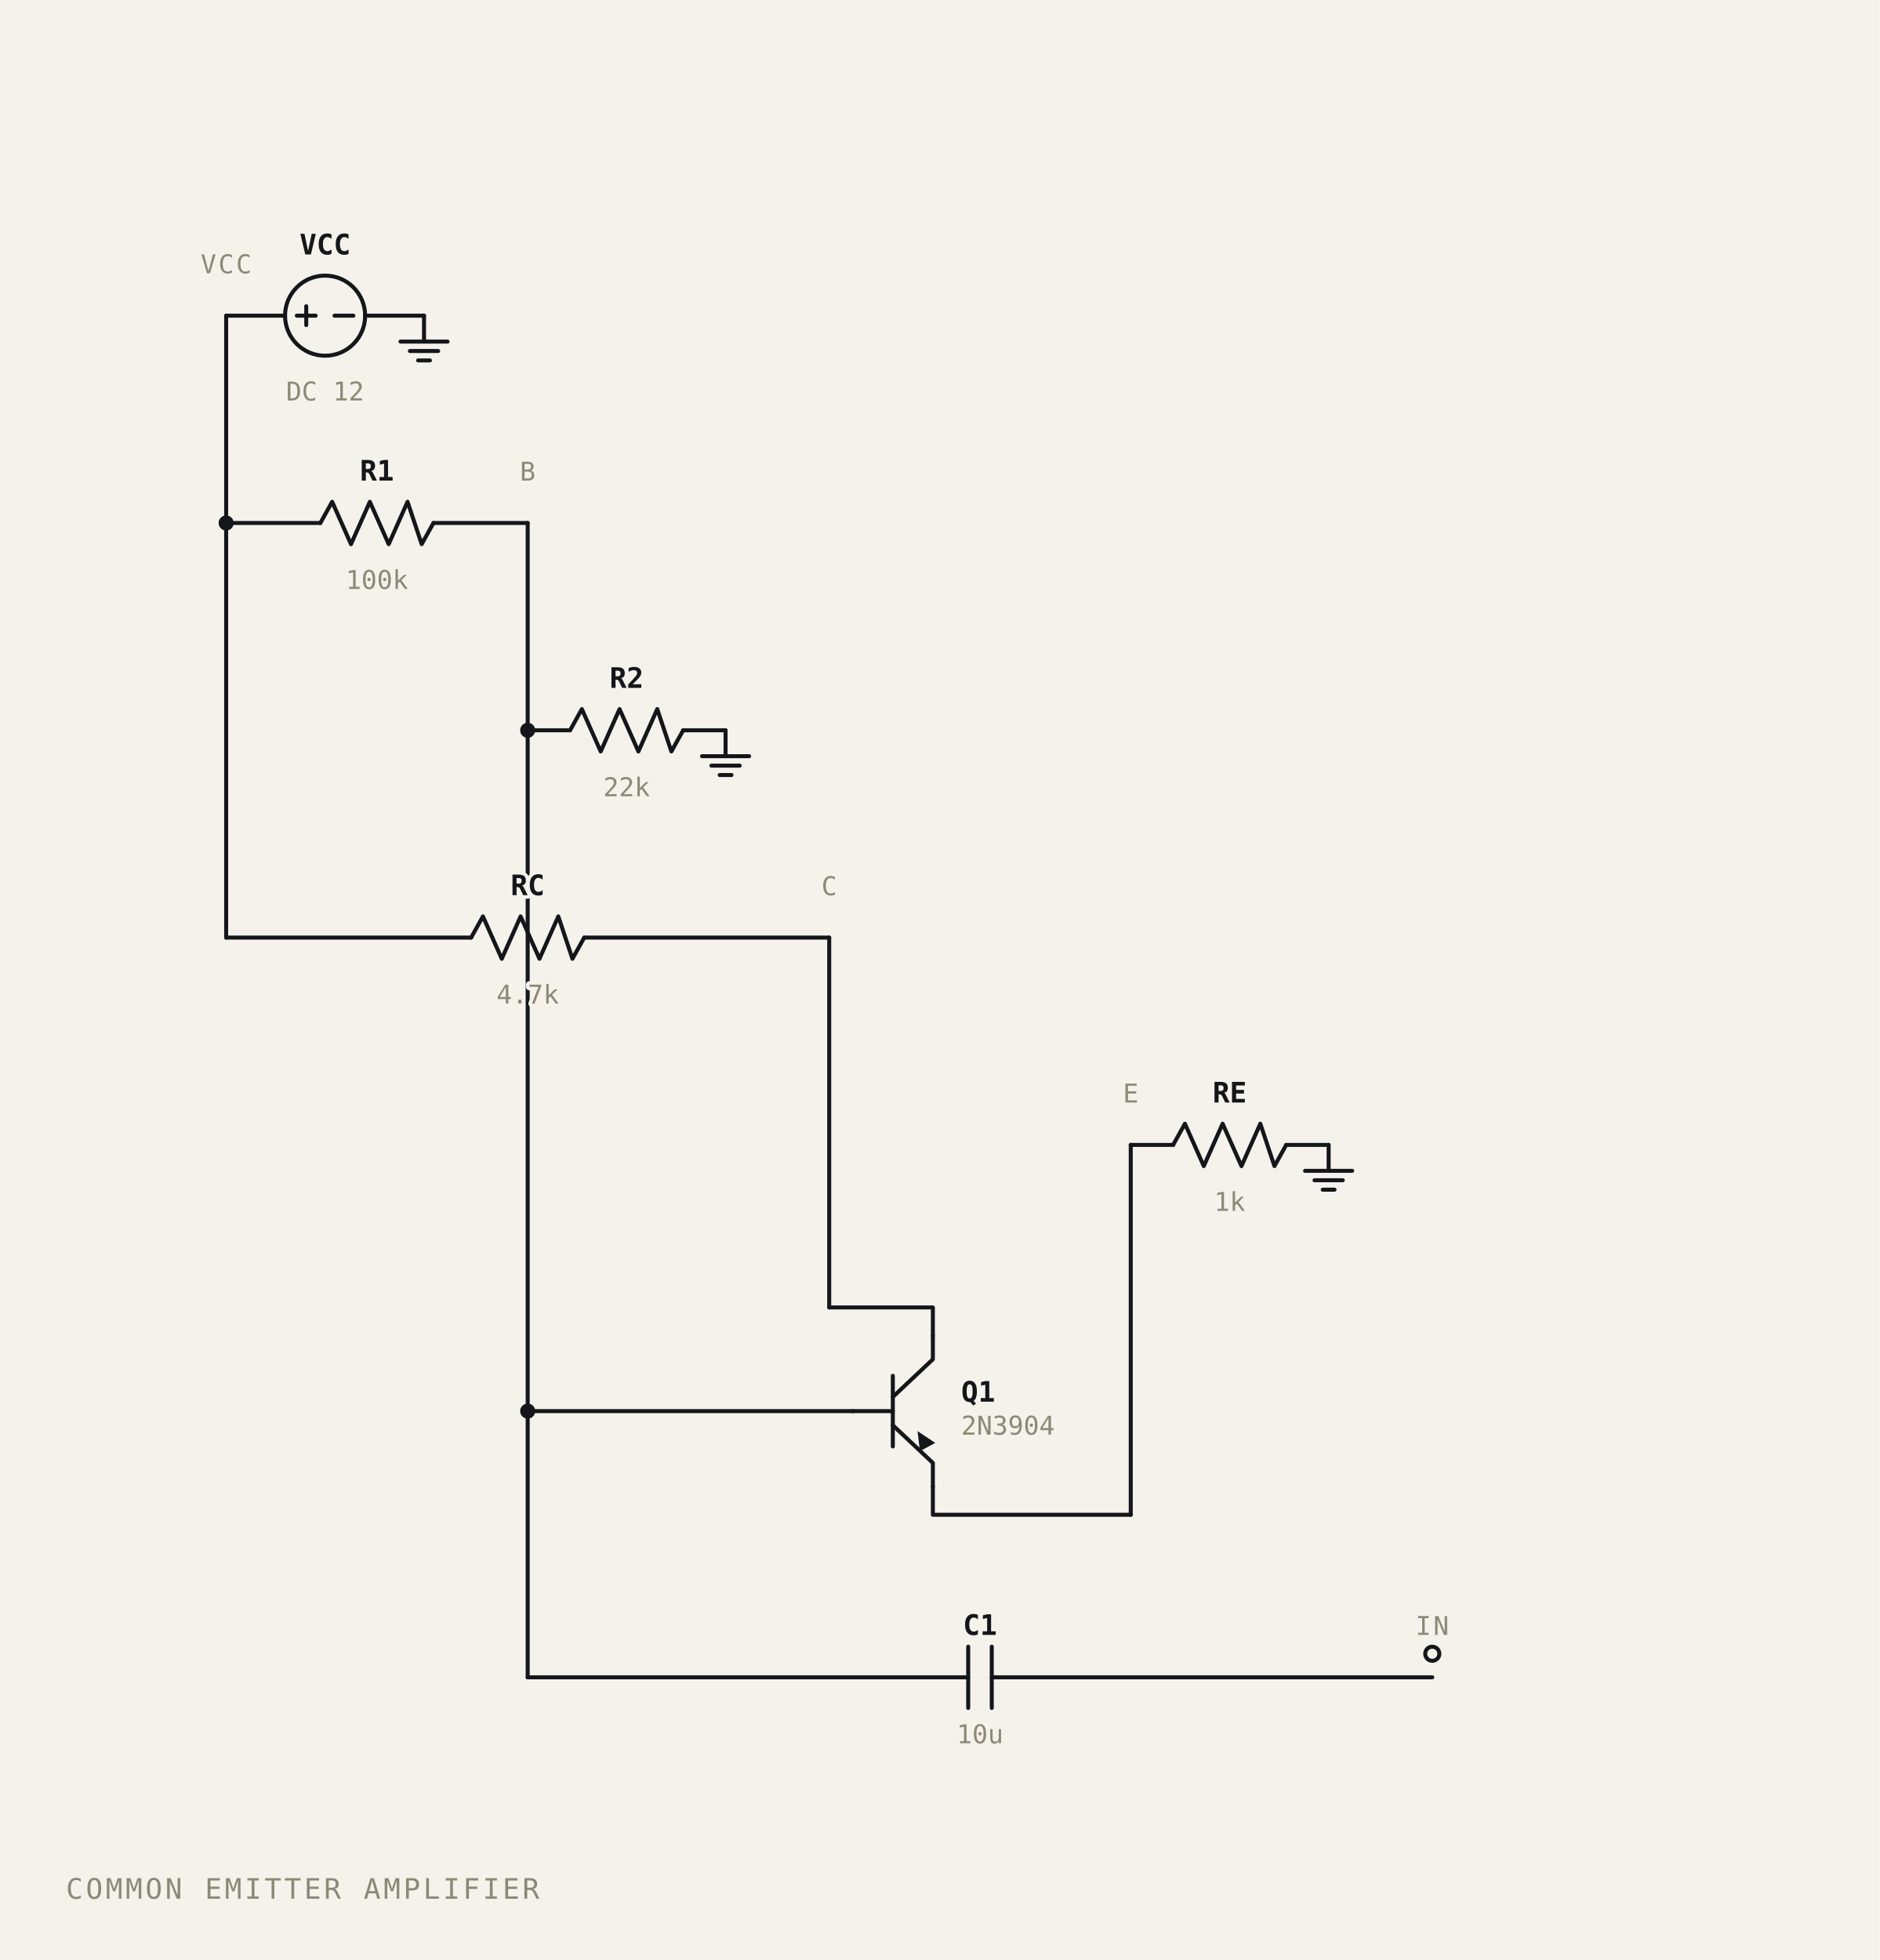
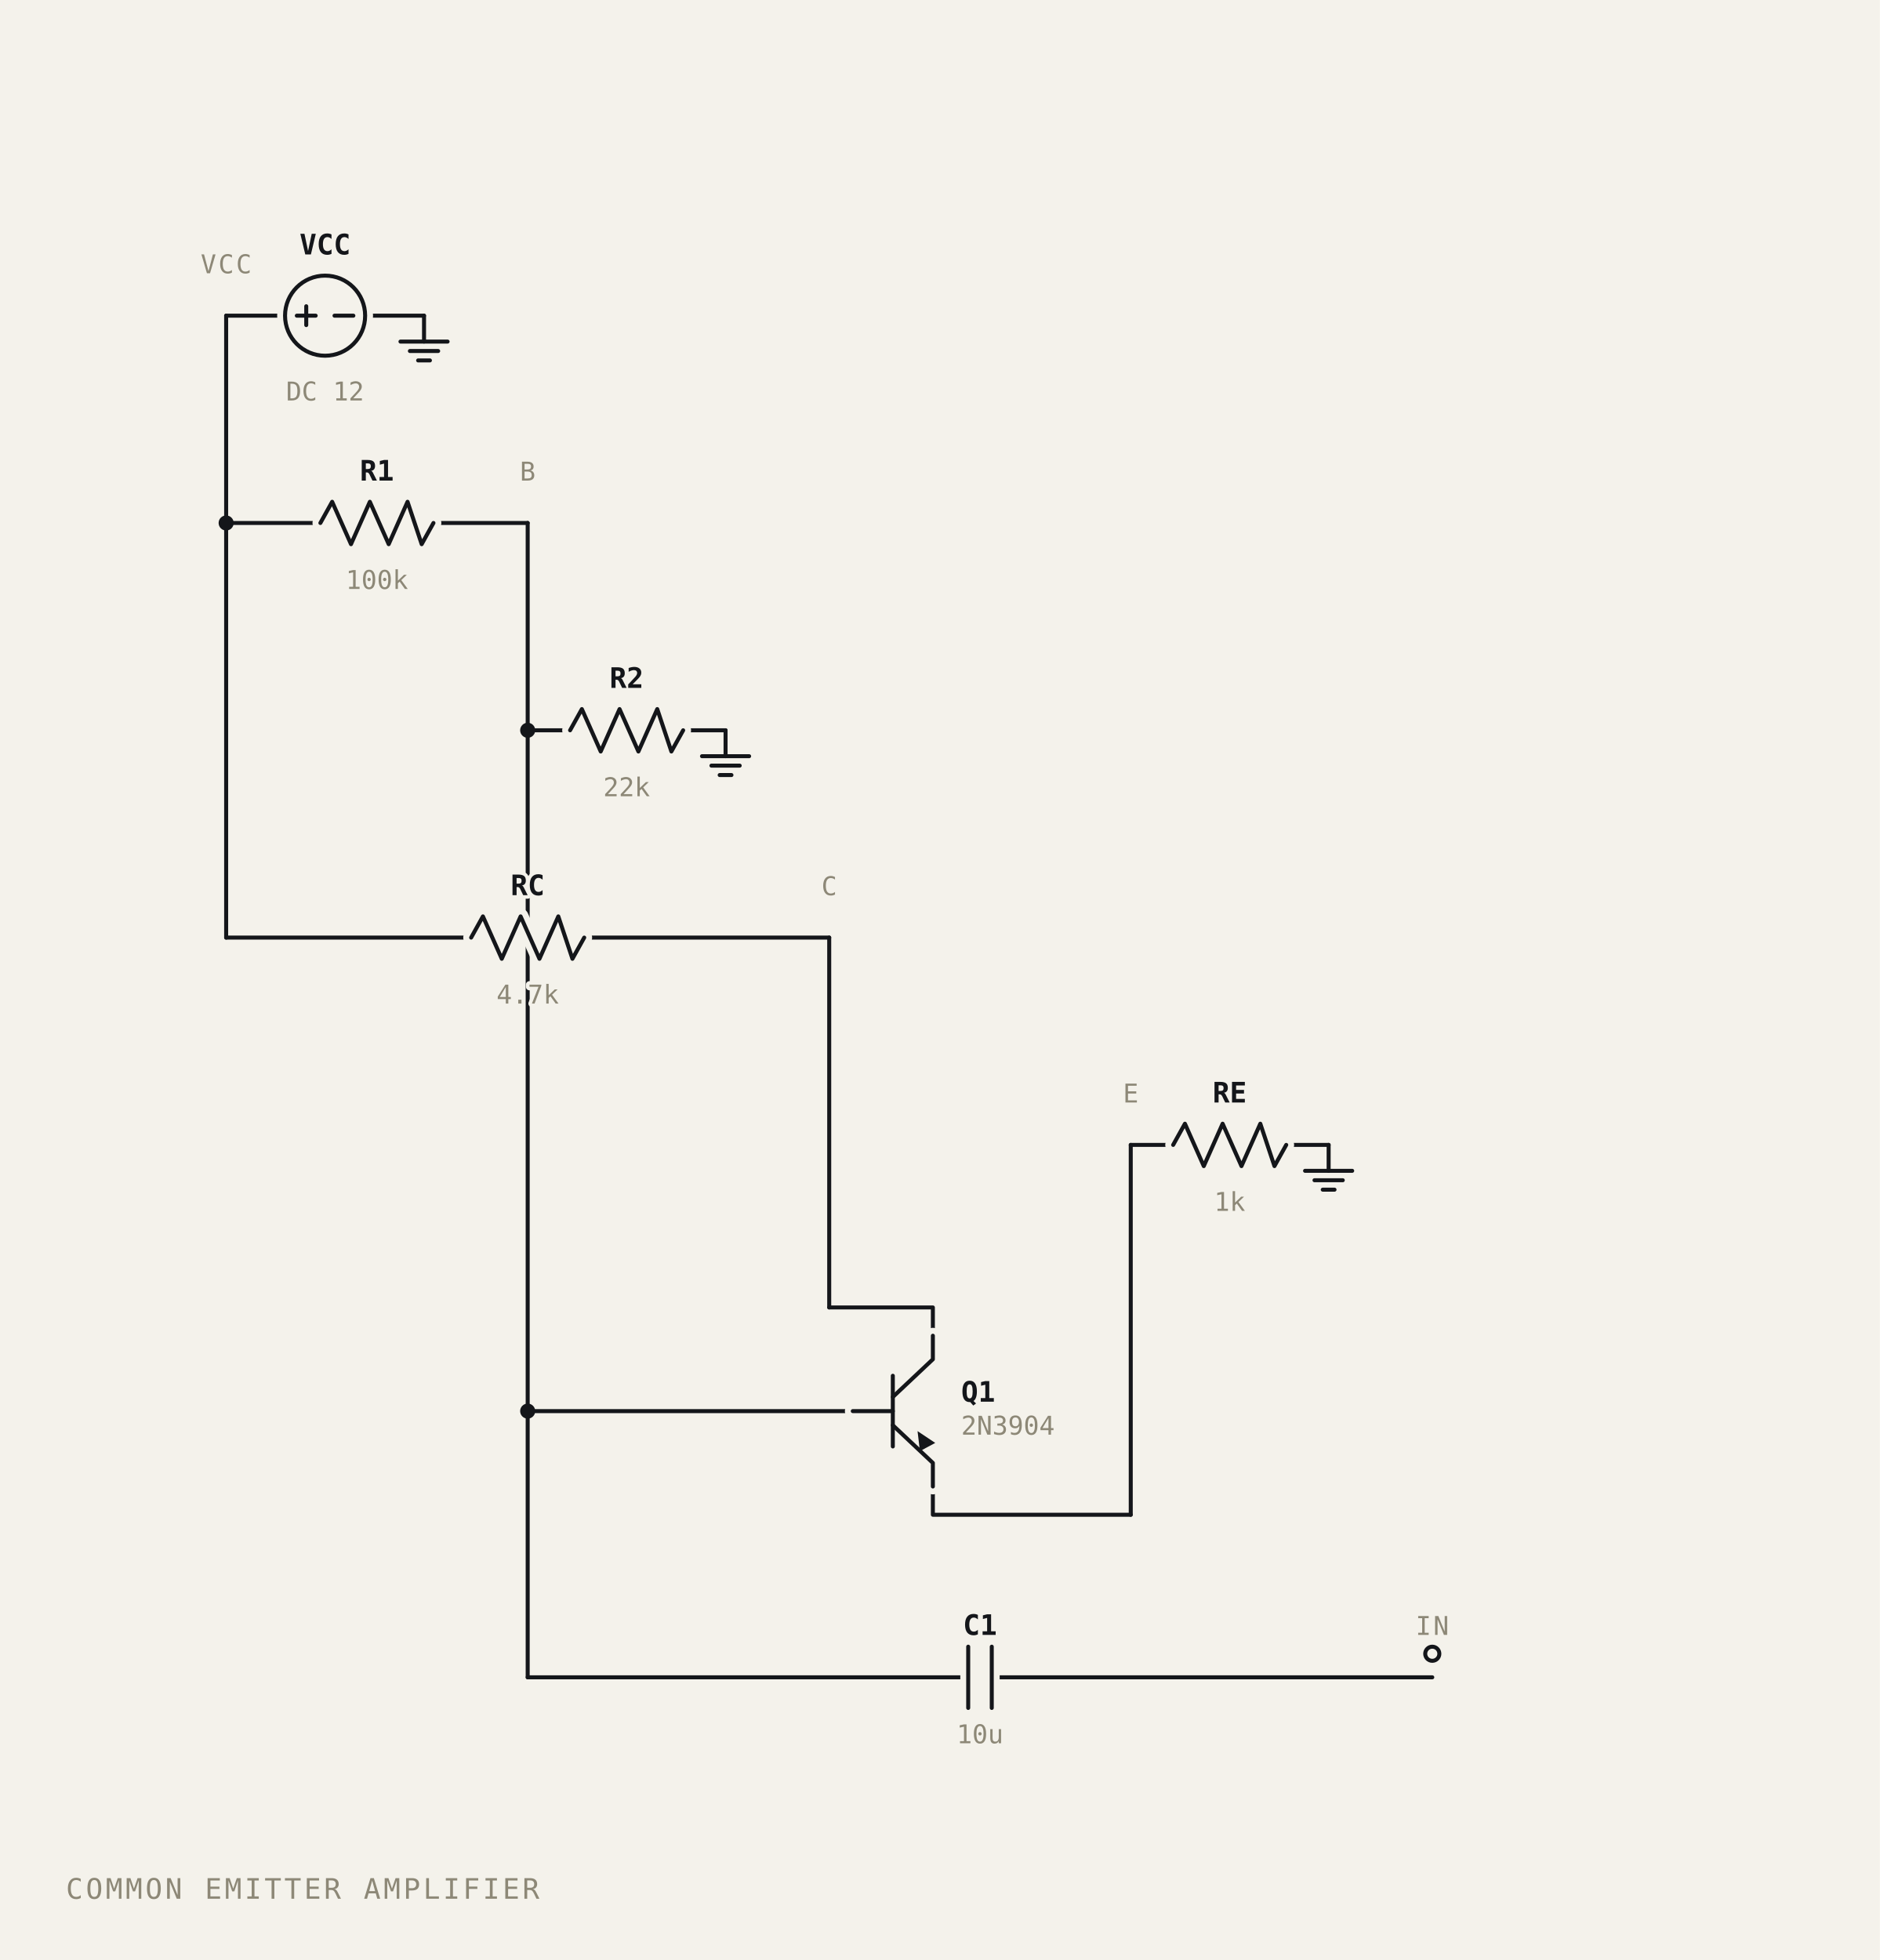
<svg xmlns="http://www.w3.org/2000/svg" width="798" height="832" viewBox="0 0 798 832">
  <rect width="798" height="832" fill="#f4f2eb" />
  <path d="M 96 134 L 96 398" fill="none" stroke="#14161a" stroke-width="1.7" stroke-linecap="round" stroke-linejoin="round" />
  <path d="M 224 222 L 224 712" fill="none" stroke="#14161a" stroke-width="1.7" stroke-linecap="round" stroke-linejoin="round" />
  <path d="M 352 398 L 352 555" fill="none" stroke="#14161a" stroke-width="1.7" stroke-linecap="round" stroke-linejoin="round" />
  <path d="M 480 486 L 480 643" fill="none" stroke="#14161a" stroke-width="1.7" stroke-linecap="round" stroke-linejoin="round" />
  <path d="M 96 134 L 121 134" fill="none" stroke="#14161a" stroke-width="1.7" stroke-linecap="round" stroke-linejoin="round" />
  <path d="M 155 134 L 180 134" fill="none" stroke="#14161a" stroke-width="1.7" stroke-linecap="round" stroke-linejoin="round" />
  <path d="M 96 222 L 136 222" fill="none" stroke="#14161a" stroke-width="1.7" stroke-linecap="round" stroke-linejoin="round" />
  <path d="M 184 222 L 224 222" fill="none" stroke="#14161a" stroke-width="1.7" stroke-linecap="round" stroke-linejoin="round" />
  <path d="M 224 310 L 242 310" fill="none" stroke="#14161a" stroke-width="1.7" stroke-linecap="round" stroke-linejoin="round" />
  <path d="M 290 310 L 308 310" fill="none" stroke="#14161a" stroke-width="1.7" stroke-linecap="round" stroke-linejoin="round" />
  <path d="M 96 398 L 200 398" fill="none" stroke="#14161a" stroke-width="1.7" stroke-linecap="round" stroke-linejoin="round" />
  <path d="M 248 398 L 352 398" fill="none" stroke="#14161a" stroke-width="1.7" stroke-linecap="round" stroke-linejoin="round" />
  <path d="M 480 486 L 498 486" fill="none" stroke="#14161a" stroke-width="1.7" stroke-linecap="round" stroke-linejoin="round" />
  <path d="M 546 486 L 564 486" fill="none" stroke="#14161a" stroke-width="1.7" stroke-linecap="round" stroke-linejoin="round" />
  <path d="M 396 567 L 396 555 L 352 555" fill="none" stroke="#14161a" stroke-width="1.7" stroke-linecap="round" stroke-linejoin="round" />
  <path d="M 396 631 L 396 643 L 480 643" fill="none" stroke="#14161a" stroke-width="1.7" stroke-linecap="round" stroke-linejoin="round" />
  <path d="M 362 599 L 224 599" fill="none" stroke="#14161a" stroke-width="1.7" stroke-linecap="round" stroke-linejoin="round" />
  <path d="M 224 712 L 411 712" fill="none" stroke="#14161a" stroke-width="1.7" stroke-linecap="round" stroke-linejoin="round" />
  <path d="M 421 712 L 608 712" fill="none" stroke="#14161a" stroke-width="1.7" stroke-linecap="round" stroke-linejoin="round" />
  <circle cx="96" cy="222" r="3.2" fill="#14161a" />
  <circle cx="224" cy="310" r="3.2" fill="#14161a" />
  <circle cx="224" cy="599" r="3.2" fill="#14161a" />
  <path d="M 180 134 L 180 145" fill="none" stroke="#14161a" stroke-width="1.7" stroke-linecap="round" stroke-linejoin="round" />
  <path d="M 170 145 L 190 145" fill="none" stroke="#14161a" stroke-width="1.7" stroke-linecap="round" stroke-linejoin="round" />
  <path d="M 174 149 L 186 149" fill="none" stroke="#14161a" stroke-width="1.7" stroke-linecap="round" stroke-linejoin="round" />
  <path d="M 177.5 153 L 182.5 153" fill="none" stroke="#14161a" stroke-width="1.7" stroke-linecap="round" stroke-linejoin="round" />
  <path d="M 308 310 L 308 321" fill="none" stroke="#14161a" stroke-width="1.7" stroke-linecap="round" stroke-linejoin="round" />
  <path d="M 298 321 L 318 321" fill="none" stroke="#14161a" stroke-width="1.7" stroke-linecap="round" stroke-linejoin="round" />
  <path d="M 302 325 L 314 325" fill="none" stroke="#14161a" stroke-width="1.7" stroke-linecap="round" stroke-linejoin="round" />
  <path d="M 305.5 329 L 310.5 329" fill="none" stroke="#14161a" stroke-width="1.7" stroke-linecap="round" stroke-linejoin="round" />
  <path d="M 564 486 L 564 497" fill="none" stroke="#14161a" stroke-width="1.7" stroke-linecap="round" stroke-linejoin="round" />
  <path d="M 554 497 L 574 497" fill="none" stroke="#14161a" stroke-width="1.7" stroke-linecap="round" stroke-linejoin="round" />
  <path d="M 558 501 L 570 501" fill="none" stroke="#14161a" stroke-width="1.7" stroke-linecap="round" stroke-linejoin="round" />
  <path d="M 561.5 505 L 566.5 505" fill="none" stroke="#14161a" stroke-width="1.7" stroke-linecap="round" stroke-linejoin="round" />
+   <circle cx="138" cy="134" r="17" fill="none" stroke="#f4f2eb" stroke-width="6.7" />
+   <path d="M 126 134 L 134 134 M 130 130 L 130 138" fill="none" stroke="#f4f2eb" stroke-width="6.7" stroke-linecap="round" stroke-linejoin="round" />
+   <path d="M 142 134 L 150 134" fill="none" stroke="#f4f2eb" stroke-width="6.7" stroke-linecap="round" stroke-linejoin="round" />
+   <path d="M 136 222 L 141 213 L 149 231 L 157 213 L 165 231 L 173 213 L 179 231 L 184 222" fill="none" stroke="#f4f2eb" stroke-width="6.7" stroke-linecap="round" stroke-linejoin="round" />
+   <path d="M 242 310 L 247 301 L 255 319 L 263 301 L 271 319 L 279 301 L 285 319 L 290 310" fill="none" stroke="#f4f2eb" stroke-width="6.7" stroke-linecap="round" stroke-linejoin="round" />
+   <path d="M 200 398 L 205 389 L 213 407 L 221 389 L 229 407 L 237 389 L 243 407 L 248 398" fill="none" stroke="#f4f2eb" stroke-width="6.7" stroke-linecap="round" stroke-linejoin="round" />
+   <path d="M 498 486 L 503 477 L 511 495 L 519 477 L 527 495 L 535 477 L 541 495 L 546 486" fill="none" stroke="#f4f2eb" stroke-width="6.7" stroke-linecap="round" stroke-linejoin="round" />
+   <path d="M 362 599 L 379 599" fill="none" stroke="#f4f2eb" stroke-width="6.7" stroke-linecap="round" stroke-linejoin="round" />
+   <path d="M 379 584 L 379 614" fill="none" stroke="#f4f2eb" stroke-width="6.7" stroke-linecap="round" stroke-linejoin="round" />
+   <path d="M 379 593 L 396 577 L 396 567" fill="none" stroke="#f4f2eb" stroke-width="6.7" stroke-linecap="round" stroke-linejoin="round" />
+   <path d="M 379 605 L 396 621 L 396 631" fill="none" stroke="#f4f2eb" stroke-width="6.7" stroke-linecap="round" stroke-linejoin="round" />
+   <path d="M 390.5 616 l -1 -8.5 l 7.5 5 Z" fill="none" stroke="#f4f2eb" stroke-width="6.7" stroke-linecap="round" stroke-linejoin="round" />
+   <path d="M 411 699 L 411 725" fill="none" stroke="#f4f2eb" stroke-width="6.7" stroke-linecap="round" stroke-linejoin="round" />
+   <path d="M 421 699 L 421 725" fill="none" stroke="#f4f2eb" stroke-width="6.7" stroke-linecap="round" stroke-linejoin="round" />
+   <circle cx="608" cy="702" r="3" fill="none" stroke="#f4f2eb" stroke-width="6.7" />
  <circle cx="138" cy="134" r="17" fill="none" stroke="#14161a" stroke-width="1.7" />
  <path d="M 126 134 L 134 134 M 130 130 L 130 138" fill="none" stroke="#14161a" stroke-width="1.7" stroke-linecap="round" stroke-linejoin="round" />
  <path d="M 142 134 L 150 134" fill="none" stroke="#14161a" stroke-width="1.7" stroke-linecap="round" stroke-linejoin="round" />
  <path d="M 136 222 L 141 213 L 149 231 L 157 213 L 165 231 L 173 213 L 179 231 L 184 222" fill="none" stroke="#14161a" stroke-width="1.7" stroke-linecap="round" stroke-linejoin="round" />
  <path d="M 242 310 L 247 301 L 255 319 L 263 301 L 271 319 L 279 301 L 285 319 L 290 310" fill="none" stroke="#14161a" stroke-width="1.7" stroke-linecap="round" stroke-linejoin="round" />
  <path d="M 200 398 L 205 389 L 213 407 L 221 389 L 229 407 L 237 389 L 243 407 L 248 398" fill="none" stroke="#14161a" stroke-width="1.7" stroke-linecap="round" stroke-linejoin="round" />
  <path d="M 498 486 L 503 477 L 511 495 L 519 477 L 527 495 L 535 477 L 541 495 L 546 486" fill="none" stroke="#14161a" stroke-width="1.7" stroke-linecap="round" stroke-linejoin="round" />
  <path d="M 362 599 L 379 599" fill="none" stroke="#14161a" stroke-width="1.7" stroke-linecap="round" stroke-linejoin="round" />
  <path d="M 379 584 L 379 614" fill="none" stroke="#14161a" stroke-width="1.7" stroke-linecap="round" stroke-linejoin="round" />
  <path d="M 379 593 L 396 577 L 396 567" fill="none" stroke="#14161a" stroke-width="1.7" stroke-linecap="round" stroke-linejoin="round" />
  <path d="M 379 605 L 396 621 L 396 631" fill="none" stroke="#14161a" stroke-width="1.7" stroke-linecap="round" stroke-linejoin="round" />
  <path d="M 390.5 616 l -1 -8.5 l 7.5 5 Z" fill="#14161a" />
  <path d="M 411 699 L 411 725" fill="none" stroke="#14161a" stroke-width="1.7" stroke-linecap="round" stroke-linejoin="round" />
  <path d="M 421 699 L 421 725" fill="none" stroke="#14161a" stroke-width="1.7" stroke-linecap="round" stroke-linejoin="round" />
  <circle cx="608" cy="702" r="3" fill="none" stroke="#14161a" stroke-width="1.7" />
  <text x="138" y="108" text-anchor="middle" font-family="ui-monospace, SFMono-Regular, Menlo, Consolas, monospace" font-size="12" stroke="#f4f2eb" stroke-width="3" paint-order="stroke" stroke-linejoin="round" font-weight="600" fill="#14161a">VCC</text>
  <text x="138" y="170" text-anchor="middle" font-family="ui-monospace, SFMono-Regular, Menlo, Consolas, monospace" font-size="11" stroke="#f4f2eb" stroke-width="3" paint-order="stroke" stroke-linejoin="round" fill="#8d8877">DC 12</text>
  <text x="160" y="204" text-anchor="middle" font-family="ui-monospace, SFMono-Regular, Menlo, Consolas, monospace" font-size="12" stroke="#f4f2eb" stroke-width="3" paint-order="stroke" stroke-linejoin="round" font-weight="600" fill="#14161a">R1</text>
  <text x="160" y="250" text-anchor="middle" font-family="ui-monospace, SFMono-Regular, Menlo, Consolas, monospace" font-size="11" stroke="#f4f2eb" stroke-width="3" paint-order="stroke" stroke-linejoin="round" fill="#8d8877">100k</text>
  <text x="266" y="292" text-anchor="middle" font-family="ui-monospace, SFMono-Regular, Menlo, Consolas, monospace" font-size="12" stroke="#f4f2eb" stroke-width="3" paint-order="stroke" stroke-linejoin="round" font-weight="600" fill="#14161a">R2</text>
  <text x="266" y="338" text-anchor="middle" font-family="ui-monospace, SFMono-Regular, Menlo, Consolas, monospace" font-size="11" stroke="#f4f2eb" stroke-width="3" paint-order="stroke" stroke-linejoin="round" fill="#8d8877">22k</text>
  <text x="224" y="380" text-anchor="middle" font-family="ui-monospace, SFMono-Regular, Menlo, Consolas, monospace" font-size="12" stroke="#f4f2eb" stroke-width="3" paint-order="stroke" stroke-linejoin="round" font-weight="600" fill="#14161a">RC</text>
  <text x="224" y="426" text-anchor="middle" font-family="ui-monospace, SFMono-Regular, Menlo, Consolas, monospace" font-size="11" stroke="#f4f2eb" stroke-width="3" paint-order="stroke" stroke-linejoin="round" fill="#8d8877">4.7k</text>
  <text x="522" y="468" text-anchor="middle" font-family="ui-monospace, SFMono-Regular, Menlo, Consolas, monospace" font-size="12" stroke="#f4f2eb" stroke-width="3" paint-order="stroke" stroke-linejoin="round" font-weight="600" fill="#14161a">RE</text>
  <text x="522" y="514" text-anchor="middle" font-family="ui-monospace, SFMono-Regular, Menlo, Consolas, monospace" font-size="11" stroke="#f4f2eb" stroke-width="3" paint-order="stroke" stroke-linejoin="round" fill="#8d8877">1k</text>
  <text x="408" y="595" text-anchor="start" font-family="ui-monospace, SFMono-Regular, Menlo, Consolas, monospace" font-size="12" stroke="#f4f2eb" stroke-width="3" paint-order="stroke" stroke-linejoin="round" font-weight="600" fill="#14161a">Q1</text>
  <text x="408" y="609" text-anchor="start" font-family="ui-monospace, SFMono-Regular, Menlo, Consolas, monospace" font-size="11" stroke="#f4f2eb" stroke-width="3" paint-order="stroke" stroke-linejoin="round" fill="#8d8877">2N3904</text>
  <text x="416" y="694" text-anchor="middle" font-family="ui-monospace, SFMono-Regular, Menlo, Consolas, monospace" font-size="12" stroke="#f4f2eb" stroke-width="3" paint-order="stroke" stroke-linejoin="round" font-weight="600" fill="#14161a">C1</text>
  <text x="416" y="740" text-anchor="middle" font-family="ui-monospace, SFMono-Regular, Menlo, Consolas, monospace" font-size="11" stroke="#f4f2eb" stroke-width="3" paint-order="stroke" stroke-linejoin="round" fill="#8d8877">10u</text>
  <text x="96" y="116" text-anchor="middle" font-family="ui-monospace, SFMono-Regular, Menlo, Consolas, monospace" font-size="11" stroke="#f4f2eb" stroke-width="3" paint-order="stroke" stroke-linejoin="round" letter-spacing="0.08em" fill="#8d8877">VCC</text>
  <text x="224" y="204" text-anchor="middle" font-family="ui-monospace, SFMono-Regular, Menlo, Consolas, monospace" font-size="11" stroke="#f4f2eb" stroke-width="3" paint-order="stroke" stroke-linejoin="round" letter-spacing="0.08em" fill="#8d8877">B</text>
  <text x="352" y="380" text-anchor="middle" font-family="ui-monospace, SFMono-Regular, Menlo, Consolas, monospace" font-size="11" stroke="#f4f2eb" stroke-width="3" paint-order="stroke" stroke-linejoin="round" letter-spacing="0.08em" fill="#8d8877">C</text>
  <text x="480" y="468" text-anchor="middle" font-family="ui-monospace, SFMono-Regular, Menlo, Consolas, monospace" font-size="11" stroke="#f4f2eb" stroke-width="3" paint-order="stroke" stroke-linejoin="round" letter-spacing="0.08em" fill="#8d8877">E</text>
  <text x="608" y="694" text-anchor="middle" font-family="ui-monospace, SFMono-Regular, Menlo, Consolas, monospace" font-size="11" stroke="#f4f2eb" stroke-width="3" paint-order="stroke" stroke-linejoin="round" letter-spacing="0.08em" fill="#8d8877">IN</text>
  <text x="28" y="806" text-anchor="start" font-family="ui-monospace, SFMono-Regular, Menlo, Consolas, monospace" font-size="12" stroke="#f4f2eb" stroke-width="3" paint-order="stroke" stroke-linejoin="round" letter-spacing="0.1em" fill="#8d8877">COMMON EMITTER AMPLIFIER</text>
</svg>
